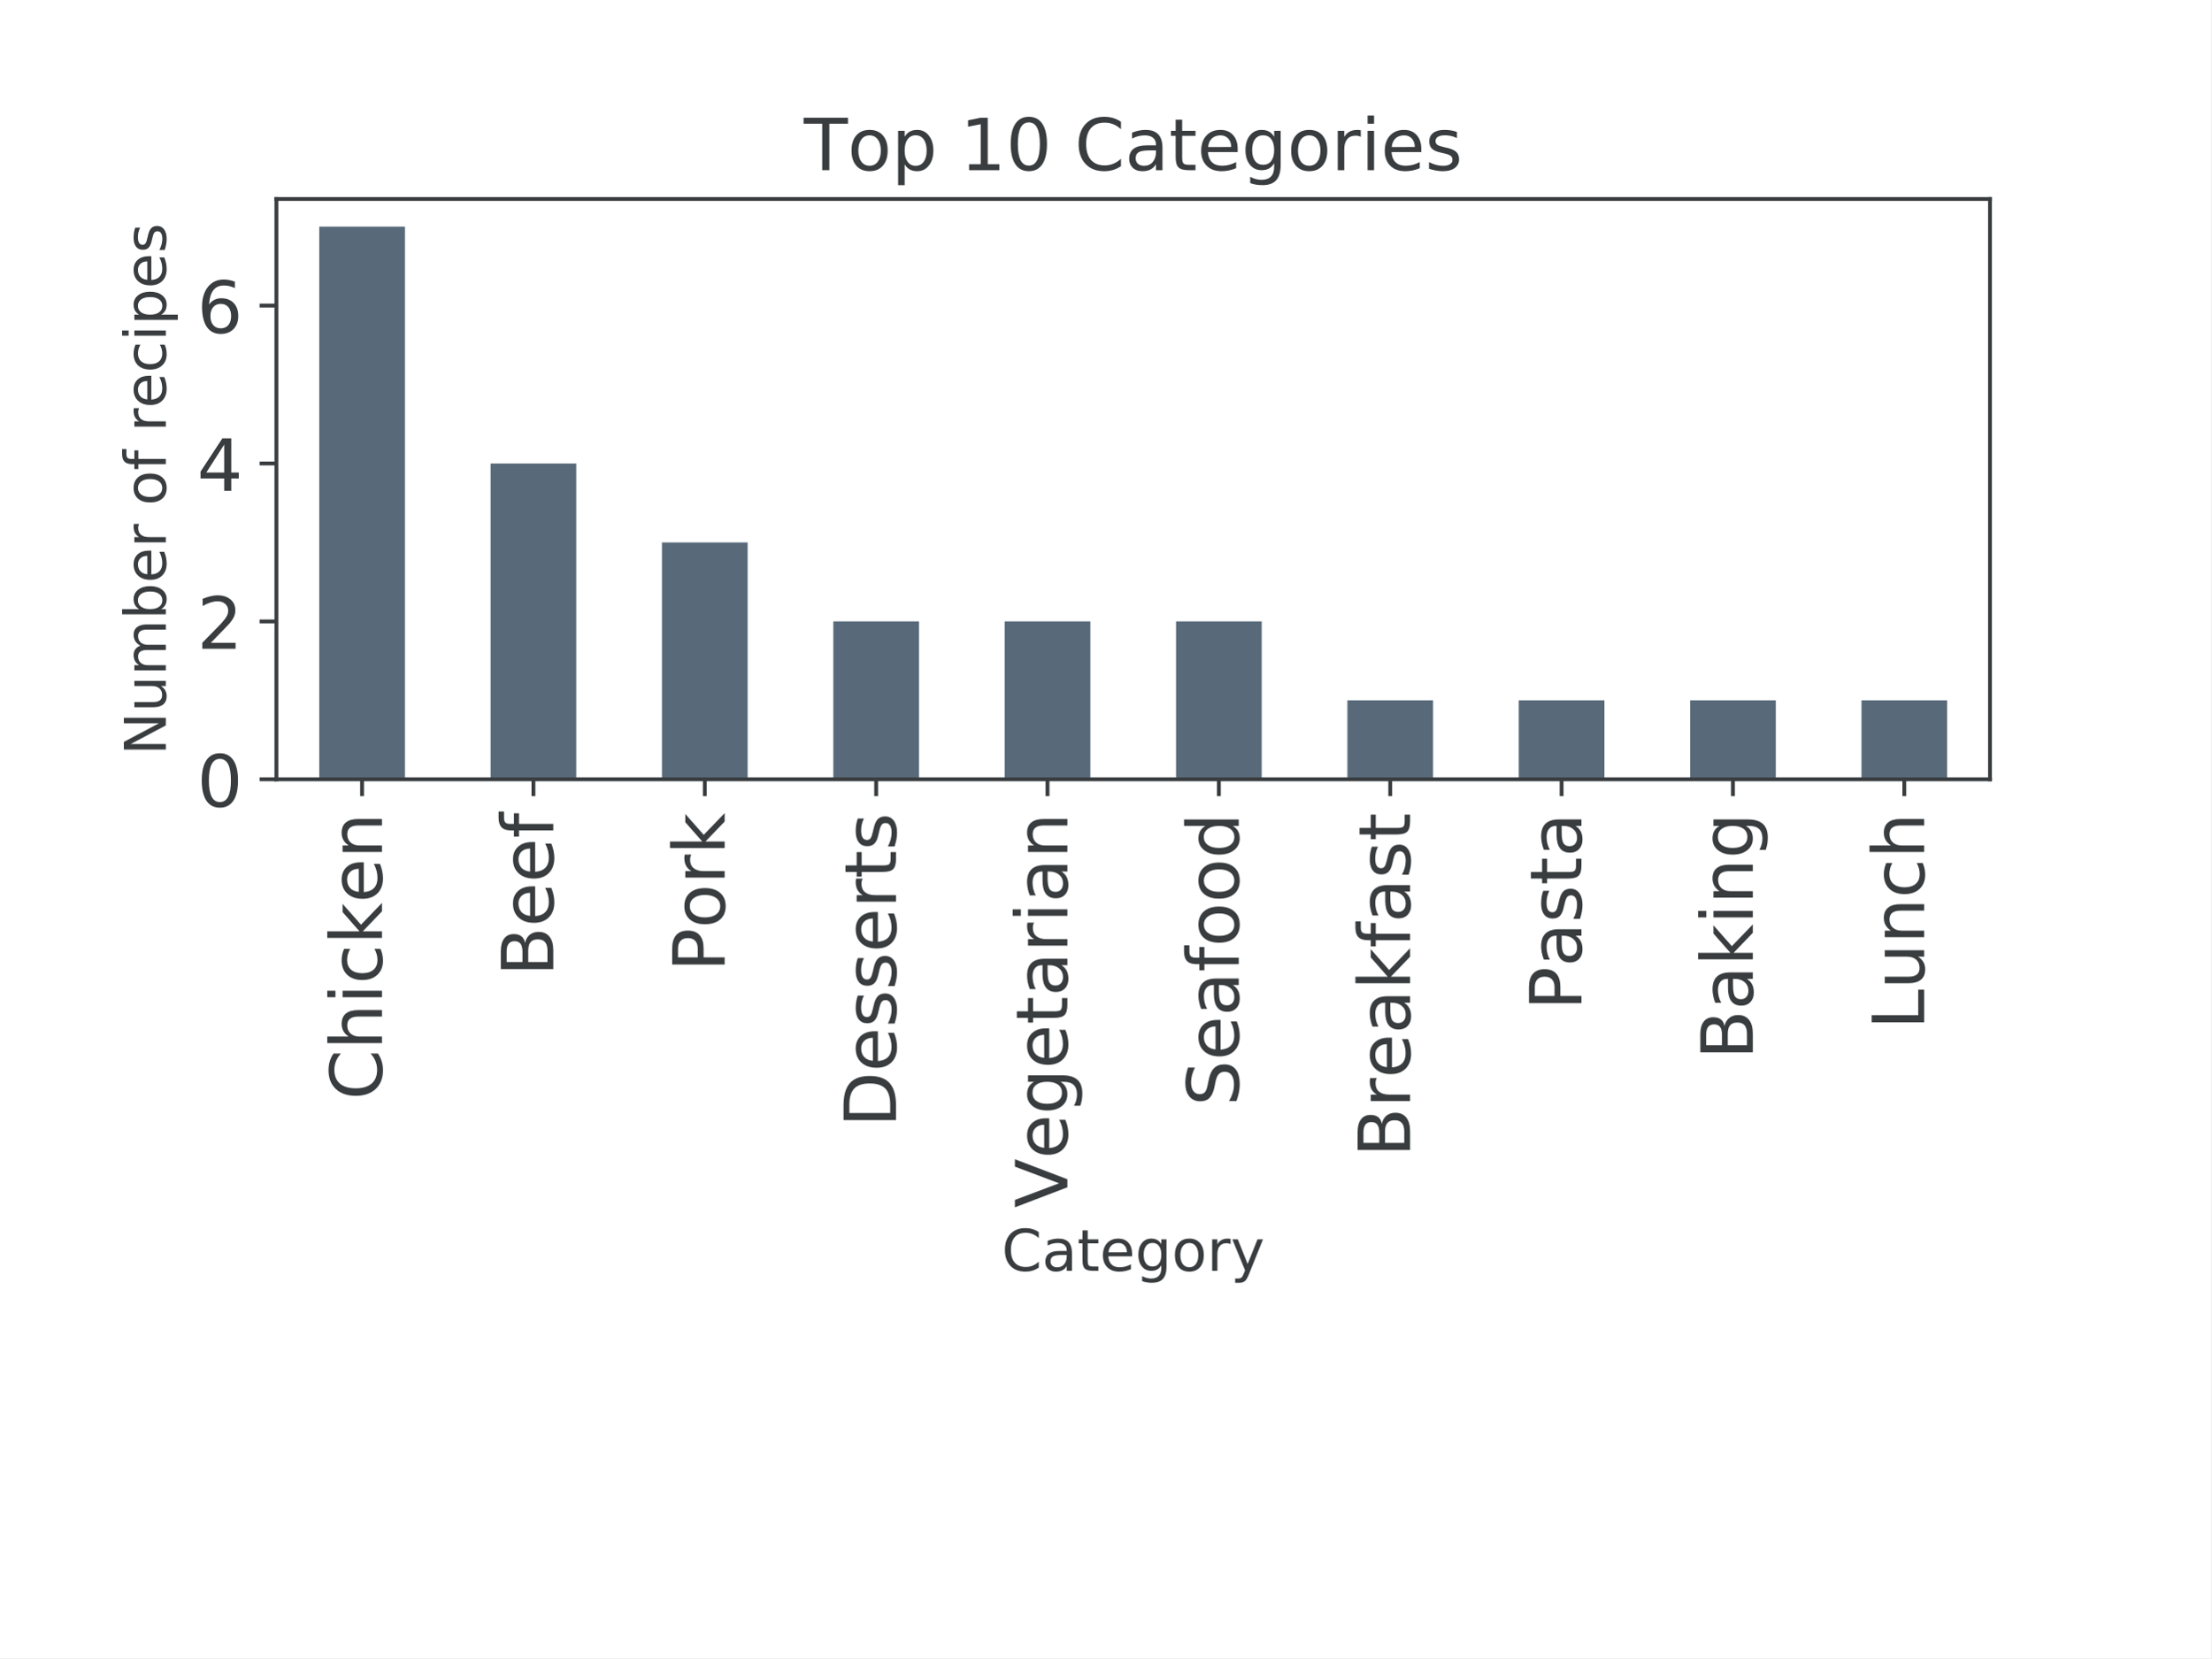
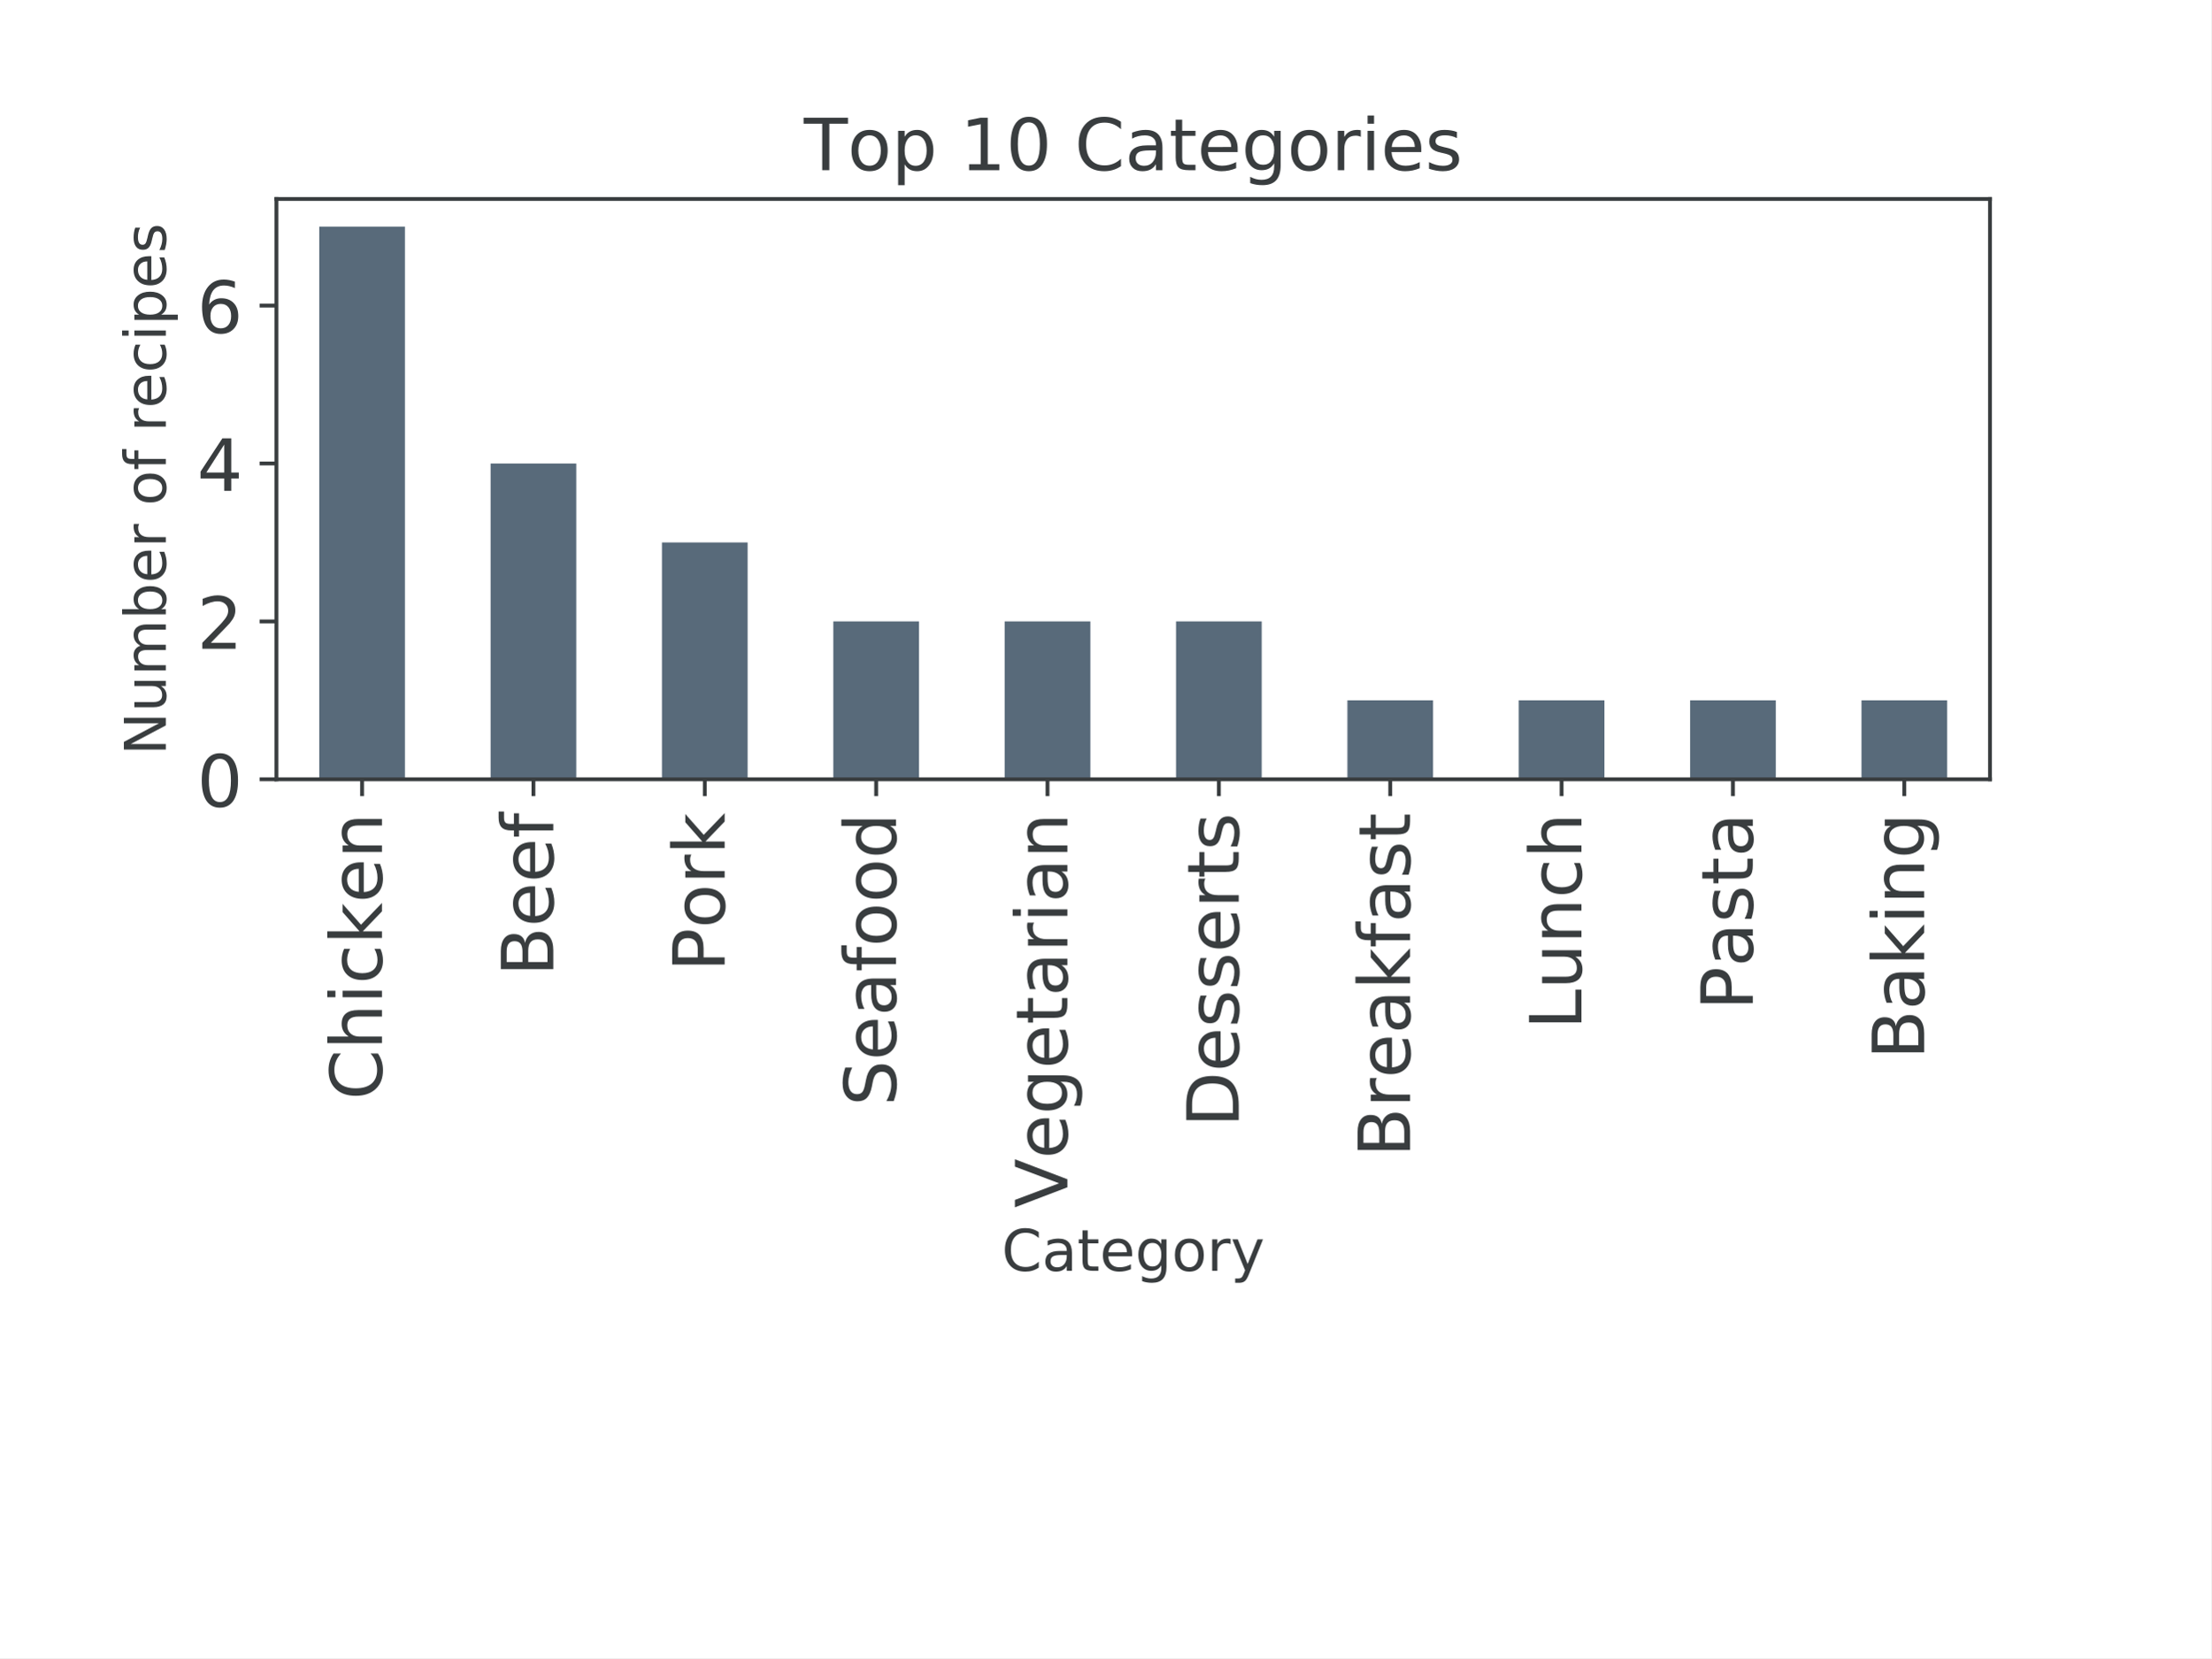
<svg xmlns="http://www.w3.org/2000/svg" xmlns:xlink="http://www.w3.org/1999/xlink" height="345.6pt" version="1.1" viewBox="0 0 460.8 345.6" width="460.8pt">
  <defs>
    <style type="text/css">
*{stroke-linecap:butt;stroke-linejoin:round;}
  </style>
  </defs>
  <g id="figure_1">
    <g id="patch_1">
      <path d="M 0 345.6  L 460.8 345.6  L 460.8 0  L 0 0  z " style="fill:#ffffff;" />
    </g>
    <g id="axes_1">
      <g id="patch_2">
        <path d="M 57.6 162.432  L 414.72 162.432  L 414.72 41.472  L 57.6 41.472  z " style="fill:#ffffff;" />
      </g>
      <g id="patch_3">
-         <path clip-path="url(#pda0d3f5cd7)" d="M 66.528 162.432  L 84.384 162.432  L 84.384 47.232  L 66.528 47.232  z " style="fill:#586a7a;" />
+         <path clip-path="url(#pf889349ba3)" d="M 66.528 162.432  L 84.384 162.432  L 84.384 47.232  L 66.528 47.232  z " style="fill:#586a7a;" />
      </g>
      <g id="patch_4">
-         <path clip-path="url(#pda0d3f5cd7)" d="M 102.24 162.432  L 120.096 162.432  L 120.096 96.603  L 102.24 96.603  z " style="fill:#586a7a;" />
+         <path clip-path="url(#pf889349ba3)" d="M 102.24 162.432  L 120.096 162.432  L 120.096 96.603  L 102.24 96.603  z " style="fill:#586a7a;" />
      </g>
      <g id="patch_5">
-         <path clip-path="url(#pda0d3f5cd7)" d="M 137.952 162.432  L 155.808 162.432  L 155.808 113.061  L 137.952 113.061  z " style="fill:#586a7a;" />
+         <path clip-path="url(#pf889349ba3)" d="M 137.952 162.432  L 155.808 162.432  L 155.808 113.061  L 137.952 113.061  z " style="fill:#586a7a;" />
      </g>
      <g id="patch_6">
-         <path clip-path="url(#pda0d3f5cd7)" d="M 173.664 162.432  L 191.52 162.432  L 191.52 129.518  L 173.664 129.518  z " style="fill:#586a7a;" />
+         <path clip-path="url(#pf889349ba3)" d="M 173.664 162.432  L 191.52 162.432  L 191.52 129.518  L 173.664 129.518  z " style="fill:#586a7a;" />
      </g>
      <g id="patch_7">
-         <path clip-path="url(#pda0d3f5cd7)" d="M 209.376 162.432  L 227.232 162.432  L 227.232 129.518  L 209.376 129.518  z " style="fill:#586a7a;" />
+         <path clip-path="url(#pf889349ba3)" d="M 209.376 162.432  L 227.232 162.432  L 227.232 129.518  L 209.376 129.518  z " style="fill:#586a7a;" />
      </g>
      <g id="patch_8">
-         <path clip-path="url(#pda0d3f5cd7)" d="M 245.088 162.432  L 262.944 162.432  L 262.944 129.518  L 245.088 129.518  z " style="fill:#586a7a;" />
+         <path clip-path="url(#pf889349ba3)" d="M 245.088 162.432  L 262.944 162.432  L 262.944 129.518  L 245.088 129.518  z " style="fill:#586a7a;" />
      </g>
      <g id="patch_9">
-         <path clip-path="url(#pda0d3f5cd7)" d="M 280.8 162.432  L 298.656 162.432  L 298.656 145.975  L 280.8 145.975  z " style="fill:#586a7a;" />
+         <path clip-path="url(#pf889349ba3)" d="M 280.8 162.432  L 298.656 162.432  L 298.656 145.975  L 280.8 145.975  z " style="fill:#586a7a;" />
      </g>
      <g id="patch_10">
-         <path clip-path="url(#pda0d3f5cd7)" d="M 316.512 162.432  L 334.368 162.432  L 334.368 145.975  L 316.512 145.975  z " style="fill:#586a7a;" />
+         <path clip-path="url(#pf889349ba3)" d="M 316.512 162.432  L 334.368 162.432  L 334.368 145.975  L 316.512 145.975  z " style="fill:#586a7a;" />
      </g>
      <g id="patch_11">
-         <path clip-path="url(#pda0d3f5cd7)" d="M 352.224 162.432  L 370.08 162.432  L 370.08 145.975  L 352.224 145.975  z " style="fill:#586a7a;" />
+         <path clip-path="url(#pf889349ba3)" d="M 352.224 162.432  L 370.08 162.432  L 370.08 145.975  L 352.224 145.975  z " style="fill:#586a7a;" />
      </g>
      <g id="patch_12">
-         <path clip-path="url(#pda0d3f5cd7)" d="M 387.936 162.432  L 405.792 162.432  L 405.792 145.975  L 387.936 145.975  z " style="fill:#586a7a;" />
+         <path clip-path="url(#pf889349ba3)" d="M 387.936 162.432  L 405.792 162.432  L 405.792 145.975  L 387.936 145.975  z " style="fill:#586a7a;" />
      </g>
      <g id="matplotlib.axis_1">
        <g id="xtick_1">
          <g id="line2d_1">
            <defs>
-               <path d="M 0 0  L 0 3.5  " id="ma03bf93882" style="stroke:#393d3f;stroke-width:0.8;" />
-             </defs>
-             <g>
-               <use style="fill:#393d3f;stroke:#393d3f;stroke-width:0.8;" x="75.456" xlink:href="#ma03bf93882" y="162.432" />
+               <path d="M 0 0  L 0 3.5  " id="mfc40af5a7d" style="stroke:#393d3f;stroke-width:0.8;" />
+             </defs>
+             <g>
+               <use style="fill:#393d3f;stroke:#393d3f;stroke-width:0.8;" x="75.456" xlink:href="#mfc40af5a7d" y="162.432" />
            </g>
          </g>
          <g id="text_1">
            <defs>
              <path d="M 64.406 67.281  L 64.406 56.891  Q 59.422 61.531 53.781 63.812  Q 48.141 66.109 41.797 66.109  Q 29.297 66.109 22.656 58.469  Q 16.016 50.828 16.016 36.375  Q 16.016 21.969 22.656 14.328  Q 29.297 6.688 41.797 6.688  Q 48.141 6.688 53.781 8.984  Q 59.422 11.281 64.406 15.922  L 64.406 5.609  Q 59.234 2.094 53.438 0.328  Q 47.656 -1.422 41.219 -1.422  Q 24.656 -1.422 15.125 8.703  Q 5.609 18.844 5.609 36.375  Q 5.609 53.953 15.125 64.078  Q 24.656 74.219 41.219 74.219  Q 47.75 74.219 53.531 72.484  Q 59.328 70.75 64.406 67.281  z " id="DejaVuSans-67" />
              <path d="M 54.891 33.016  L 54.891 0  L 45.906 0  L 45.906 32.719  Q 45.906 40.484 42.875 44.328  Q 39.844 48.188 33.797 48.188  Q 26.516 48.188 22.312 43.547  Q 18.109 38.922 18.109 30.906  L 18.109 0  L 9.078 0  L 9.078 75.984  L 18.109 75.984  L 18.109 46.188  Q 21.344 51.125 25.703 53.562  Q 30.078 56 35.797 56  Q 45.219 56 50.047 50.172  Q 54.891 44.344 54.891 33.016  z " id="DejaVuSans-104" />
              <path d="M 9.422 54.688  L 18.406 54.688  L 18.406 0  L 9.422 0  z M 9.422 75.984  L 18.406 75.984  L 18.406 64.594  L 9.422 64.594  z " id="DejaVuSans-105" />
              <path d="M 48.781 52.594  L 48.781 44.188  Q 44.969 46.297 41.141 47.344  Q 37.312 48.391 33.406 48.391  Q 24.656 48.391 19.812 42.844  Q 14.984 37.312 14.984 27.297  Q 14.984 17.281 19.812 11.734  Q 24.656 6.203 33.406 6.203  Q 37.312 6.203 41.141 7.25  Q 44.969 8.297 48.781 10.406  L 48.781 2.094  Q 45.016 0.344 40.984 -0.531  Q 36.969 -1.422 32.422 -1.422  Q 20.062 -1.422 12.781 6.344  Q 5.516 14.109 5.516 27.297  Q 5.516 40.672 12.859 48.328  Q 20.219 56 33.016 56  Q 37.156 56 41.109 55.141  Q 45.062 54.297 48.781 52.594  z " id="DejaVuSans-99" />
              <path d="M 9.078 75.984  L 18.109 75.984  L 18.109 31.109  L 44.922 54.688  L 56.391 54.688  L 27.391 29.109  L 57.625 0  L 45.906 0  L 18.109 26.703  L 18.109 0  L 9.078 0  z " id="DejaVuSans-107" />
              <path d="M 56.203 29.594  L 56.203 25.203  L 14.891 25.203  Q 15.484 15.922 20.484 11.062  Q 25.484 6.203 34.422 6.203  Q 39.594 6.203 44.453 7.469  Q 49.312 8.734 54.109 11.281  L 54.109 2.781  Q 49.266 0.734 44.188 -0.344  Q 39.109 -1.422 33.891 -1.422  Q 20.797 -1.422 13.156 6.188  Q 5.516 13.812 5.516 26.812  Q 5.516 40.234 12.766 48.109  Q 20.016 56 32.328 56  Q 43.359 56 49.781 48.891  Q 56.203 41.797 56.203 29.594  z M 47.219 32.234  Q 47.125 39.594 43.094 43.984  Q 39.062 48.391 32.422 48.391  Q 24.906 48.391 20.391 44.141  Q 15.875 39.891 15.188 32.172  z " id="DejaVuSans-101" />
              <path d="M 54.891 33.016  L 54.891 0  L 45.906 0  L 45.906 32.719  Q 45.906 40.484 42.875 44.328  Q 39.844 48.188 33.797 48.188  Q 26.516 48.188 22.312 43.547  Q 18.109 38.922 18.109 30.906  L 18.109 0  L 9.078 0  L 9.078 54.688  L 18.109 54.688  L 18.109 46.188  Q 21.344 51.125 25.703 53.562  Q 30.078 56 35.797 56  Q 45.219 56 50.047 50.172  Q 54.891 44.344 54.891 33.016  z " id="DejaVuSans-110" />
            </defs>
            <g style="fill:#393d3f;" transform="translate(79.59506 229.2422)rotate(-90)scale(0.15 -0.15)">
              <use xlink:href="#DejaVuSans-67" />
              <use x="69.824" xlink:href="#DejaVuSans-104" />
              <use x="133.203" xlink:href="#DejaVuSans-105" />
              <use x="160.986" xlink:href="#DejaVuSans-99" />
              <use x="215.967" xlink:href="#DejaVuSans-107" />
              <use x="273.83" xlink:href="#DejaVuSans-101" />
              <use x="335.354" xlink:href="#DejaVuSans-110" />
            </g>
          </g>
        </g>
        <g id="xtick_2">
          <g id="line2d_2">
            <g>
-               <use style="fill:#393d3f;stroke:#393d3f;stroke-width:0.8;" x="111.168" xlink:href="#ma03bf93882" y="162.432" />
+               <use style="fill:#393d3f;stroke:#393d3f;stroke-width:0.8;" x="111.168" xlink:href="#mfc40af5a7d" y="162.432" />
            </g>
          </g>
          <g id="text_2">
            <defs>
              <path d="M 19.672 34.812  L 19.672 8.109  L 35.5 8.109  Q 43.453 8.109 47.281 11.406  Q 51.125 14.703 51.125 21.484  Q 51.125 28.328 47.281 31.562  Q 43.453 34.812 35.5 34.812  z M 19.672 64.797  L 19.672 42.828  L 34.281 42.828  Q 41.5 42.828 45.031 45.531  Q 48.578 48.25 48.578 53.812  Q 48.578 59.328 45.031 62.062  Q 41.5 64.797 34.281 64.797  z M 9.812 72.906  L 35.016 72.906  Q 46.297 72.906 52.391 68.219  Q 58.5 63.531 58.5 54.891  Q 58.5 48.188 55.375 44.234  Q 52.25 40.281 46.188 39.312  Q 53.469 37.75 57.5 32.781  Q 61.531 27.828 61.531 20.406  Q 61.531 10.641 54.891 5.312  Q 48.25 0 35.984 0  L 9.812 0  z " id="DejaVuSans-66" />
              <path d="M 37.109 75.984  L 37.109 68.5  L 28.516 68.5  Q 23.688 68.5 21.797 66.547  Q 19.922 64.594 19.922 59.516  L 19.922 54.688  L 34.719 54.688  L 34.719 47.703  L 19.922 47.703  L 19.922 0  L 10.891 0  L 10.891 47.703  L 2.297 47.703  L 2.297 54.688  L 10.891 54.688  L 10.891 58.5  Q 10.891 67.625 15.141 71.797  Q 19.391 75.984 28.609 75.984  z " id="DejaVuSans-102" />
            </defs>
            <g style="fill:#393d3f;" transform="translate(115.3071 203.4632)rotate(-90)scale(0.15 -0.15)">
              <use xlink:href="#DejaVuSans-66" />
              <use x="68.604" xlink:href="#DejaVuSans-101" />
              <use x="130.127" xlink:href="#DejaVuSans-101" />
              <use x="191.65" xlink:href="#DejaVuSans-102" />
            </g>
          </g>
        </g>
        <g id="xtick_3">
          <g id="line2d_3">
            <g>
-               <use style="fill:#393d3f;stroke:#393d3f;stroke-width:0.8;" x="146.88" xlink:href="#ma03bf93882" y="162.432" />
+               <use style="fill:#393d3f;stroke:#393d3f;stroke-width:0.8;" x="146.88" xlink:href="#mfc40af5a7d" y="162.432" />
            </g>
          </g>
          <g id="text_3">
            <defs>
              <path d="M 19.672 64.797  L 19.672 37.406  L 32.078 37.406  Q 38.969 37.406 42.719 40.969  Q 46.484 44.531 46.484 51.125  Q 46.484 57.672 42.719 61.234  Q 38.969 64.797 32.078 64.797  z M 9.812 72.906  L 32.078 72.906  Q 44.344 72.906 50.609 67.359  Q 56.891 61.812 56.891 51.125  Q 56.891 40.328 50.609 34.812  Q 44.344 29.297 32.078 29.297  L 19.672 29.297  L 19.672 0  L 9.812 0  z " id="DejaVuSans-80" />
              <path d="M 30.609 48.391  Q 23.391 48.391 19.188 42.75  Q 14.984 37.109 14.984 27.297  Q 14.984 17.484 19.156 11.844  Q 23.344 6.203 30.609 6.203  Q 37.797 6.203 41.984 11.859  Q 46.188 17.531 46.188 27.297  Q 46.188 37.016 41.984 42.703  Q 37.797 48.391 30.609 48.391  z M 30.609 56  Q 42.328 56 49.016 48.375  Q 55.719 40.766 55.719 27.297  Q 55.719 13.875 49.016 6.219  Q 42.328 -1.422 30.609 -1.422  Q 18.844 -1.422 12.172 6.219  Q 5.516 13.875 5.516 27.297  Q 5.516 40.766 12.172 48.375  Q 18.844 56 30.609 56  z " id="DejaVuSans-111" />
              <path d="M 41.109 46.297  Q 39.594 47.172 37.812 47.578  Q 36.031 48 33.891 48  Q 26.266 48 22.188 43.047  Q 18.109 38.094 18.109 28.812  L 18.109 0  L 9.078 0  L 9.078 54.688  L 18.109 54.688  L 18.109 46.188  Q 20.953 51.172 25.484 53.578  Q 30.031 56 36.531 56  Q 37.453 56 38.578 55.875  Q 39.703 55.766 41.062 55.516  z " id="DejaVuSans-114" />
            </defs>
            <g style="fill:#393d3f;" transform="translate(151.0191 202.5)rotate(-90)scale(0.15 -0.15)">
              <use xlink:href="#DejaVuSans-80" />
              <use x="60.256" xlink:href="#DejaVuSans-111" />
              <use x="121.438" xlink:href="#DejaVuSans-114" />
              <use x="162.551" xlink:href="#DejaVuSans-107" />
            </g>
          </g>
        </g>
        <g id="xtick_4">
          <g id="line2d_4">
            <g>
-               <use style="fill:#393d3f;stroke:#393d3f;stroke-width:0.8;" x="182.592" xlink:href="#ma03bf93882" y="162.432" />
+               <use style="fill:#393d3f;stroke:#393d3f;stroke-width:0.8;" x="182.592" xlink:href="#mfc40af5a7d" y="162.432" />
            </g>
          </g>
          <g id="text_4">
            <defs>
-               <path d="M 19.672 64.797  L 19.672 8.109  L 31.594 8.109  Q 46.688 8.109 53.688 14.938  Q 60.688 21.781 60.688 36.531  Q 60.688 51.172 53.688 57.984  Q 46.688 64.797 31.594 64.797  z M 9.812 72.906  L 30.078 72.906  Q 51.266 72.906 61.172 64.094  Q 71.094 55.281 71.094 36.531  Q 71.094 17.672 61.125 8.828  Q 51.172 0 30.078 0  L 9.812 0  z " id="DejaVuSans-68" />
-               <path d="M 44.281 53.078  L 44.281 44.578  Q 40.484 46.531 36.375 47.5  Q 32.281 48.484 27.875 48.484  Q 21.188 48.484 17.844 46.438  Q 14.5 44.391 14.5 40.281  Q 14.5 37.156 16.891 35.375  Q 19.281 33.594 26.516 31.984  L 29.594 31.297  Q 39.156 29.25 43.188 25.516  Q 47.219 21.781 47.219 15.094  Q 47.219 7.469 41.188 3.016  Q 35.156 -1.422 24.609 -1.422  Q 20.219 -1.422 15.453 -0.562  Q 10.688 0.297 5.422 2  L 5.422 11.281  Q 10.406 8.688 15.234 7.391  Q 20.062 6.109 24.812 6.109  Q 31.156 6.109 34.562 8.281  Q 37.984 10.453 37.984 14.406  Q 37.984 18.062 35.516 20.016  Q 33.062 21.969 24.703 23.781  L 21.578 24.516  Q 13.234 26.266 9.516 29.906  Q 5.812 33.547 5.812 39.891  Q 5.812 47.609 11.281 51.797  Q 16.75 56 26.812 56  Q 31.781 56 36.172 55.266  Q 40.578 54.547 44.281 53.078  z " id="DejaVuSans-115" />
-               <path d="M 18.312 70.219  L 18.312 54.688  L 36.812 54.688  L 36.812 47.703  L 18.312 47.703  L 18.312 18.016  Q 18.312 11.328 20.141 9.422  Q 21.969 7.516 27.594 7.516  L 36.812 7.516  L 36.812 0  L 27.594 0  Q 17.188 0 13.234 3.875  Q 9.281 7.766 9.281 18.016  L 9.281 47.703  L 2.688 47.703  L 2.688 54.688  L 9.281 54.688  L 9.281 70.219  z " id="DejaVuSans-116" />
-             </defs>
-             <g style="fill:#393d3f;" transform="translate(186.7311 234.9304)rotate(-90)scale(0.15 -0.15)">
-               <use xlink:href="#DejaVuSans-68" />
-               <use x="77.002" xlink:href="#DejaVuSans-101" />
-               <use x="138.525" xlink:href="#DejaVuSans-115" />
-               <use x="190.625" xlink:href="#DejaVuSans-115" />
-               <use x="242.725" xlink:href="#DejaVuSans-101" />
-               <use x="304.248" xlink:href="#DejaVuSans-114" />
-               <use x="345.361" xlink:href="#DejaVuSans-116" />
-               <use x="384.57" xlink:href="#DejaVuSans-115" />
+               <path d="M 53.516 70.516  L 53.516 60.891  Q 47.906 63.578 42.922 64.891  Q 37.938 66.219 33.297 66.219  Q 25.25 66.219 20.875 63.094  Q 16.5 59.969 16.5 54.203  Q 16.5 49.359 19.406 46.891  Q 22.312 44.438 30.422 42.922  L 36.375 41.703  Q 47.406 39.594 52.656 34.297  Q 57.906 29 57.906 20.125  Q 57.906 9.516 50.797 4.047  Q 43.703 -1.422 29.984 -1.422  Q 24.812 -1.422 18.969 -0.25  Q 13.141 0.922 6.891 3.219  L 6.891 13.375  Q 12.891 10.016 18.656 8.297  Q 24.422 6.594 29.984 6.594  Q 38.422 6.594 43.016 9.906  Q 47.609 13.234 47.609 19.391  Q 47.609 24.75 44.312 27.781  Q 41.016 30.812 33.5 32.328  L 27.484 33.5  Q 16.453 35.688 11.516 40.375  Q 6.594 45.062 6.594 53.422  Q 6.594 63.094 13.406 68.656  Q 20.219 74.219 32.172 74.219  Q 37.312 74.219 42.625 73.281  Q 47.953 72.359 53.516 70.516  z " id="DejaVuSans-83" />
+               <path d="M 34.281 27.484  Q 23.391 27.484 19.188 25  Q 14.984 22.516 14.984 16.5  Q 14.984 11.719 18.141 8.906  Q 21.297 6.109 26.703 6.109  Q 34.188 6.109 38.703 11.406  Q 43.219 16.703 43.219 25.484  L 43.219 27.484  z M 52.203 31.203  L 52.203 0  L 43.219 0  L 43.219 8.297  Q 40.141 3.328 35.547 0.953  Q 30.953 -1.422 24.312 -1.422  Q 15.922 -1.422 10.953 3.297  Q 6 8.016 6 15.922  Q 6 25.141 12.172 29.828  Q 18.359 34.516 30.609 34.516  L 43.219 34.516  L 43.219 35.406  Q 43.219 41.609 39.141 45  Q 35.062 48.391 27.688 48.391  Q 23 48.391 18.547 47.266  Q 14.109 46.141 10.016 43.891  L 10.016 52.203  Q 14.938 54.109 19.578 55.047  Q 24.219 56 28.609 56  Q 40.484 56 46.344 49.844  Q 52.203 43.703 52.203 31.203  z " id="DejaVuSans-97" />
+               <path d="M 45.406 46.391  L 45.406 75.984  L 54.391 75.984  L 54.391 0  L 45.406 0  L 45.406 8.203  Q 42.578 3.328 38.25 0.953  Q 33.938 -1.422 27.875 -1.422  Q 17.969 -1.422 11.734 6.484  Q 5.516 14.406 5.516 27.297  Q 5.516 40.188 11.734 48.094  Q 17.969 56 27.875 56  Q 33.938 56 38.25 53.625  Q 42.578 51.266 45.406 46.391  z M 14.797 27.297  Q 14.797 17.391 18.875 11.75  Q 22.953 6.109 30.078 6.109  Q 37.203 6.109 41.297 11.75  Q 45.406 17.391 45.406 27.297  Q 45.406 37.203 41.297 42.844  Q 37.203 48.484 30.078 48.484  Q 22.953 48.484 18.875 42.844  Q 14.797 37.203 14.797 27.297  z " id="DejaVuSans-100" />
+             </defs>
+             <g style="fill:#393d3f;" transform="translate(186.7311 230.5359)rotate(-90)scale(0.15 -0.15)">
+               <use xlink:href="#DejaVuSans-83" />
+               <use x="63.477" xlink:href="#DejaVuSans-101" />
+               <use x="125" xlink:href="#DejaVuSans-97" />
+               <use x="186.279" xlink:href="#DejaVuSans-102" />
+               <use x="221.484" xlink:href="#DejaVuSans-111" />
+               <use x="282.666" xlink:href="#DejaVuSans-111" />
+               <use x="343.848" xlink:href="#DejaVuSans-100" />
            </g>
          </g>
        </g>
        <g id="xtick_5">
          <g id="line2d_5">
            <g>
-               <use style="fill:#393d3f;stroke:#393d3f;stroke-width:0.8;" x="218.304" xlink:href="#ma03bf93882" y="162.432" />
+               <use style="fill:#393d3f;stroke:#393d3f;stroke-width:0.8;" x="218.304" xlink:href="#mfc40af5a7d" y="162.432" />
            </g>
          </g>
          <g id="text_5">
            <defs>
              <path d="M 28.609 0  L 0.781 72.906  L 11.078 72.906  L 34.188 11.531  L 57.328 72.906  L 67.578 72.906  L 39.797 0  z " id="DejaVuSans-86" />
              <path d="M 45.406 27.984  Q 45.406 37.75 41.375 43.109  Q 37.359 48.484 30.078 48.484  Q 22.859 48.484 18.828 43.109  Q 14.797 37.75 14.797 27.984  Q 14.797 18.266 18.828 12.891  Q 22.859 7.516 30.078 7.516  Q 37.359 7.516 41.375 12.891  Q 45.406 18.266 45.406 27.984  z M 54.391 6.781  Q 54.391 -7.172 48.188 -13.984  Q 42 -20.797 29.203 -20.797  Q 24.469 -20.797 20.266 -20.094  Q 16.062 -19.391 12.109 -17.922  L 12.109 -9.188  Q 16.062 -11.328 19.922 -12.344  Q 23.781 -13.375 27.781 -13.375  Q 36.625 -13.375 41.016 -8.766  Q 45.406 -4.156 45.406 5.172  L 45.406 9.625  Q 42.625 4.781 38.281 2.391  Q 33.938 0 27.875 0  Q 17.828 0 11.672 7.656  Q 5.516 15.328 5.516 27.984  Q 5.516 40.672 11.672 48.328  Q 17.828 56 27.875 56  Q 33.938 56 38.281 53.609  Q 42.625 51.219 45.406 46.391  L 45.406 54.688  L 54.391 54.688  z " id="DejaVuSans-103" />
-               <path d="M 34.281 27.484  Q 23.391 27.484 19.188 25  Q 14.984 22.516 14.984 16.5  Q 14.984 11.719 18.141 8.906  Q 21.297 6.109 26.703 6.109  Q 34.188 6.109 38.703 11.406  Q 43.219 16.703 43.219 25.484  L 43.219 27.484  z M 52.203 31.203  L 52.203 0  L 43.219 0  L 43.219 8.297  Q 40.141 3.328 35.547 0.953  Q 30.953 -1.422 24.312 -1.422  Q 15.922 -1.422 10.953 3.297  Q 6 8.016 6 15.922  Q 6 25.141 12.172 29.828  Q 18.359 34.516 30.609 34.516  L 43.219 34.516  L 43.219 35.406  Q 43.219 41.609 39.141 45  Q 35.062 48.391 27.688 48.391  Q 23 48.391 18.547 47.266  Q 14.109 46.141 10.016 43.891  L 10.016 52.203  Q 14.938 54.109 19.578 55.047  Q 24.219 56 28.609 56  Q 40.484 56 46.344 49.844  Q 52.203 43.703 52.203 31.203  z " id="DejaVuSans-97" />
+               <path d="M 18.312 70.219  L 18.312 54.688  L 36.812 54.688  L 36.812 47.703  L 18.312 47.703  L 18.312 18.016  Q 18.312 11.328 20.141 9.422  Q 21.969 7.516 27.594 7.516  L 36.812 7.516  L 36.812 0  L 27.594 0  Q 17.188 0 13.234 3.875  Q 9.281 7.766 9.281 18.016  L 9.281 47.703  L 2.688 47.703  L 2.688 54.688  L 9.281 54.688  L 9.281 70.219  z " id="DejaVuSans-116" />
            </defs>
            <g style="fill:#393d3f;" transform="translate(222.4431 251.7632)rotate(-90)scale(0.15 -0.15)">
              <use xlink:href="#DejaVuSans-86" />
              <use x="68.299" xlink:href="#DejaVuSans-101" />
              <use x="129.822" xlink:href="#DejaVuSans-103" />
              <use x="193.299" xlink:href="#DejaVuSans-101" />
              <use x="254.822" xlink:href="#DejaVuSans-116" />
              <use x="294.031" xlink:href="#DejaVuSans-97" />
              <use x="355.311" xlink:href="#DejaVuSans-114" />
              <use x="396.424" xlink:href="#DejaVuSans-105" />
              <use x="424.207" xlink:href="#DejaVuSans-97" />
              <use x="485.486" xlink:href="#DejaVuSans-110" />
            </g>
          </g>
        </g>
        <g id="xtick_6">
          <g id="line2d_6">
            <g>
-               <use style="fill:#393d3f;stroke:#393d3f;stroke-width:0.8;" x="254.016" xlink:href="#ma03bf93882" y="162.432" />
+               <use style="fill:#393d3f;stroke:#393d3f;stroke-width:0.8;" x="254.016" xlink:href="#mfc40af5a7d" y="162.432" />
            </g>
          </g>
          <g id="text_6">
            <defs>
-               <path d="M 53.516 70.516  L 53.516 60.891  Q 47.906 63.578 42.922 64.891  Q 37.938 66.219 33.297 66.219  Q 25.25 66.219 20.875 63.094  Q 16.5 59.969 16.5 54.203  Q 16.5 49.359 19.406 46.891  Q 22.312 44.438 30.422 42.922  L 36.375 41.703  Q 47.406 39.594 52.656 34.297  Q 57.906 29 57.906 20.125  Q 57.906 9.516 50.797 4.047  Q 43.703 -1.422 29.984 -1.422  Q 24.812 -1.422 18.969 -0.25  Q 13.141 0.922 6.891 3.219  L 6.891 13.375  Q 12.891 10.016 18.656 8.297  Q 24.422 6.594 29.984 6.594  Q 38.422 6.594 43.016 9.906  Q 47.609 13.234 47.609 19.391  Q 47.609 24.75 44.312 27.781  Q 41.016 30.812 33.5 32.328  L 27.484 33.5  Q 16.453 35.688 11.516 40.375  Q 6.594 45.062 6.594 53.422  Q 6.594 63.094 13.406 68.656  Q 20.219 74.219 32.172 74.219  Q 37.312 74.219 42.625 73.281  Q 47.953 72.359 53.516 70.516  z " id="DejaVuSans-83" />
-               <path d="M 45.406 46.391  L 45.406 75.984  L 54.391 75.984  L 54.391 0  L 45.406 0  L 45.406 8.203  Q 42.578 3.328 38.25 0.953  Q 33.938 -1.422 27.875 -1.422  Q 17.969 -1.422 11.734 6.484  Q 5.516 14.406 5.516 27.297  Q 5.516 40.188 11.734 48.094  Q 17.969 56 27.875 56  Q 33.938 56 38.25 53.625  Q 42.578 51.266 45.406 46.391  z M 14.797 27.297  Q 14.797 17.391 18.875 11.75  Q 22.953 6.109 30.078 6.109  Q 37.203 6.109 41.297 11.75  Q 45.406 17.391 45.406 27.297  Q 45.406 37.203 41.297 42.844  Q 37.203 48.484 30.078 48.484  Q 22.953 48.484 18.875 42.844  Q 14.797 37.203 14.797 27.297  z " id="DejaVuSans-100" />
-             </defs>
-             <g style="fill:#393d3f;" transform="translate(258.1551 230.5359)rotate(-90)scale(0.15 -0.15)">
-               <use xlink:href="#DejaVuSans-83" />
-               <use x="63.477" xlink:href="#DejaVuSans-101" />
-               <use x="125" xlink:href="#DejaVuSans-97" />
-               <use x="186.279" xlink:href="#DejaVuSans-102" />
-               <use x="221.484" xlink:href="#DejaVuSans-111" />
-               <use x="282.666" xlink:href="#DejaVuSans-111" />
-               <use x="343.848" xlink:href="#DejaVuSans-100" />
+               <path d="M 19.672 64.797  L 19.672 8.109  L 31.594 8.109  Q 46.688 8.109 53.688 14.938  Q 60.688 21.781 60.688 36.531  Q 60.688 51.172 53.688 57.984  Q 46.688 64.797 31.594 64.797  z M 9.812 72.906  L 30.078 72.906  Q 51.266 72.906 61.172 64.094  Q 71.094 55.281 71.094 36.531  Q 71.094 17.672 61.125 8.828  Q 51.172 0 30.078 0  L 9.812 0  z " id="DejaVuSans-68" />
+               <path d="M 44.281 53.078  L 44.281 44.578  Q 40.484 46.531 36.375 47.5  Q 32.281 48.484 27.875 48.484  Q 21.188 48.484 17.844 46.438  Q 14.5 44.391 14.5 40.281  Q 14.5 37.156 16.891 35.375  Q 19.281 33.594 26.516 31.984  L 29.594 31.297  Q 39.156 29.25 43.188 25.516  Q 47.219 21.781 47.219 15.094  Q 47.219 7.469 41.188 3.016  Q 35.156 -1.422 24.609 -1.422  Q 20.219 -1.422 15.453 -0.562  Q 10.688 0.297 5.422 2  L 5.422 11.281  Q 10.406 8.688 15.234 7.391  Q 20.062 6.109 24.812 6.109  Q 31.156 6.109 34.562 8.281  Q 37.984 10.453 37.984 14.406  Q 37.984 18.062 35.516 20.016  Q 33.062 21.969 24.703 23.781  L 21.578 24.516  Q 13.234 26.266 9.516 29.906  Q 5.812 33.547 5.812 39.891  Q 5.812 47.609 11.281 51.797  Q 16.75 56 26.812 56  Q 31.781 56 36.172 55.266  Q 40.578 54.547 44.281 53.078  z " id="DejaVuSans-115" />
+             </defs>
+             <g style="fill:#393d3f;" transform="translate(258.1551 234.9304)rotate(-90)scale(0.15 -0.15)">
+               <use xlink:href="#DejaVuSans-68" />
+               <use x="77.002" xlink:href="#DejaVuSans-101" />
+               <use x="138.525" xlink:href="#DejaVuSans-115" />
+               <use x="190.625" xlink:href="#DejaVuSans-115" />
+               <use x="242.725" xlink:href="#DejaVuSans-101" />
+               <use x="304.248" xlink:href="#DejaVuSans-114" />
+               <use x="345.361" xlink:href="#DejaVuSans-116" />
+               <use x="384.57" xlink:href="#DejaVuSans-115" />
            </g>
          </g>
        </g>
        <g id="xtick_7">
          <g id="line2d_7">
            <g>
-               <use style="fill:#393d3f;stroke:#393d3f;stroke-width:0.8;" x="289.728" xlink:href="#ma03bf93882" y="162.432" />
+               <use style="fill:#393d3f;stroke:#393d3f;stroke-width:0.8;" x="289.728" xlink:href="#mfc40af5a7d" y="162.432" />
            </g>
          </g>
          <g id="text_7">
            <g style="fill:#393d3f;" transform="translate(293.8671 241.1601)rotate(-90)scale(0.15 -0.15)">
              <use xlink:href="#DejaVuSans-66" />
              <use x="68.604" xlink:href="#DejaVuSans-114" />
              <use x="109.686" xlink:href="#DejaVuSans-101" />
              <use x="171.209" xlink:href="#DejaVuSans-97" />
              <use x="232.488" xlink:href="#DejaVuSans-107" />
              <use x="290.398" xlink:href="#DejaVuSans-102" />
              <use x="325.604" xlink:href="#DejaVuSans-97" />
              <use x="386.883" xlink:href="#DejaVuSans-115" />
              <use x="438.982" xlink:href="#DejaVuSans-116" />
            </g>
          </g>
        </g>
        <g id="xtick_8">
          <g id="line2d_8">
            <g>
-               <use style="fill:#393d3f;stroke:#393d3f;stroke-width:0.8;" x="325.44" xlink:href="#ma03bf93882" y="162.432" />
+               <use style="fill:#393d3f;stroke:#393d3f;stroke-width:0.8;" x="325.44" xlink:href="#mfc40af5a7d" y="162.432" />
            </g>
          </g>
          <g id="text_8">
-             <g style="fill:#393d3f;" transform="translate(329.5791 210.5461)rotate(-90)scale(0.15 -0.15)">
+             <defs>
+               <path d="M 9.812 72.906  L 19.672 72.906  L 19.672 8.297  L 55.172 8.297  L 55.172 0  L 9.812 0  z " id="DejaVuSans-76" />
+               <path d="M 8.5 21.578  L 8.5 54.688  L 17.484 54.688  L 17.484 21.922  Q 17.484 14.156 20.5 10.266  Q 23.531 6.391 29.594 6.391  Q 36.859 6.391 41.078 11.031  Q 45.312 15.672 45.312 23.688  L 45.312 54.688  L 54.297 54.688  L 54.297 0  L 45.312 0  L 45.312 8.406  Q 42.047 3.422 37.719 1  Q 33.406 -1.422 27.688 -1.422  Q 18.266 -1.422 13.375 4.438  Q 8.5 10.297 8.5 21.578  z M 31.109 56  z " id="DejaVuSans-117" />
+             </defs>
+             <g style="fill:#393d3f;" transform="translate(329.5791 214.5539)rotate(-90)scale(0.15 -0.15)">
+               <use xlink:href="#DejaVuSans-76" />
+               <use x="55.697" xlink:href="#DejaVuSans-117" />
+               <use x="119.076" xlink:href="#DejaVuSans-110" />
+               <use x="182.455" xlink:href="#DejaVuSans-99" />
+               <use x="237.436" xlink:href="#DejaVuSans-104" />
+             </g>
+           </g>
+         </g>
+         <g id="xtick_9">
+           <g id="line2d_9">
+             <g>
+               <use style="fill:#393d3f;stroke:#393d3f;stroke-width:0.8;" x="361.152" xlink:href="#mfc40af5a7d" y="162.432" />
+             </g>
+           </g>
+           <g id="text_9">
+             <g style="fill:#393d3f;" transform="translate(365.2911 210.5461)rotate(-90)scale(0.15 -0.15)">
              <use xlink:href="#DejaVuSans-80" />
              <use x="60.24" xlink:href="#DejaVuSans-97" />
              <use x="121.52" xlink:href="#DejaVuSans-115" />
              <use x="173.619" xlink:href="#DejaVuSans-116" />
              <use x="212.828" xlink:href="#DejaVuSans-97" />
            </g>
          </g>
        </g>
-         <g id="xtick_9">
-           <g id="line2d_9">
-             <g>
-               <use style="fill:#393d3f;stroke:#393d3f;stroke-width:0.8;" x="361.152" xlink:href="#ma03bf93882" y="162.432" />
-             </g>
-           </g>
-           <g id="text_9">
-             <g style="fill:#393d3f;" transform="translate(365.2911 220.7976)rotate(-90)scale(0.15 -0.15)">
+         <g id="xtick_10">
+           <g id="line2d_10">
+             <g>
+               <use style="fill:#393d3f;stroke:#393d3f;stroke-width:0.8;" x="396.864" xlink:href="#mfc40af5a7d" y="162.432" />
+             </g>
+           </g>
+           <g id="text_10">
+             <g style="fill:#393d3f;" transform="translate(401.0031 220.7976)rotate(-90)scale(0.15 -0.15)">
              <use xlink:href="#DejaVuSans-66" />
              <use x="68.604" xlink:href="#DejaVuSans-97" />
              <use x="129.883" xlink:href="#DejaVuSans-107" />
              <use x="187.793" xlink:href="#DejaVuSans-105" />
              <use x="215.576" xlink:href="#DejaVuSans-110" />
              <use x="278.955" xlink:href="#DejaVuSans-103" />
-             </g>
-           </g>
-         </g>
-         <g id="xtick_10">
-           <g id="line2d_10">
-             <g>
-               <use style="fill:#393d3f;stroke:#393d3f;stroke-width:0.8;" x="396.864" xlink:href="#ma03bf93882" y="162.432" />
-             </g>
-           </g>
-           <g id="text_10">
-             <defs>
-               <path d="M 9.812 72.906  L 19.672 72.906  L 19.672 8.297  L 55.172 8.297  L 55.172 0  L 9.812 0  z " id="DejaVuSans-76" />
-               <path d="M 8.5 21.578  L 8.5 54.688  L 17.484 54.688  L 17.484 21.922  Q 17.484 14.156 20.5 10.266  Q 23.531 6.391 29.594 6.391  Q 36.859 6.391 41.078 11.031  Q 45.312 15.672 45.312 23.688  L 45.312 54.688  L 54.297 54.688  L 54.297 0  L 45.312 0  L 45.312 8.406  Q 42.047 3.422 37.719 1  Q 33.406 -1.422 27.688 -1.422  Q 18.266 -1.422 13.375 4.438  Q 8.5 10.297 8.5 21.578  z M 31.109 56  z " id="DejaVuSans-117" />
-             </defs>
-             <g style="fill:#393d3f;" transform="translate(401.0031 214.5539)rotate(-90)scale(0.15 -0.15)">
-               <use xlink:href="#DejaVuSans-76" />
-               <use x="55.697" xlink:href="#DejaVuSans-117" />
-               <use x="119.076" xlink:href="#DejaVuSans-110" />
-               <use x="182.455" xlink:href="#DejaVuSans-99" />
-               <use x="237.436" xlink:href="#DejaVuSans-104" />
            </g>
          </g>
        </g>
        <g id="text_11">
          <defs>
            <path d="M 32.172 -5.078  Q 28.375 -14.844 24.75 -17.812  Q 21.141 -20.797 15.094 -20.797  L 7.906 -20.797  L 7.906 -13.281  L 13.188 -13.281  Q 16.891 -13.281 18.938 -11.516  Q 21 -9.766 23.484 -3.219  L 25.094 0.875  L 2.984 54.688  L 12.5 54.688  L 29.594 11.922  L 46.688 54.688  L 56.203 54.688  z " id="DejaVuSans-121" />
          </defs>
          <g style="fill:#393d3f;" transform="translate(208.7512 264.8814)scale(0.12 -0.12)">
            <use xlink:href="#DejaVuSans-67" />
            <use x="69.824" xlink:href="#DejaVuSans-97" />
            <use x="131.104" xlink:href="#DejaVuSans-116" />
            <use x="170.312" xlink:href="#DejaVuSans-101" />
            <use x="231.836" xlink:href="#DejaVuSans-103" />
            <use x="295.312" xlink:href="#DejaVuSans-111" />
            <use x="356.494" xlink:href="#DejaVuSans-114" />
            <use x="397.607" xlink:href="#DejaVuSans-121" />
          </g>
        </g>
      </g>
      <g id="matplotlib.axis_2">
        <g id="ytick_1">
          <g id="line2d_11">
            <defs>
-               <path d="M 0 0  L -3.5 0  " id="m1013c81532" style="stroke:#393d3f;stroke-width:0.8;" />
-             </defs>
-             <g>
-               <use style="fill:#393d3f;stroke:#393d3f;stroke-width:0.8;" x="57.6" xlink:href="#m1013c81532" y="162.432" />
+               <path d="M 0 0  L -3.5 0  " id="m30b986f613" style="stroke:#393d3f;stroke-width:0.8;" />
+             </defs>
+             <g>
+               <use style="fill:#393d3f;stroke:#393d3f;stroke-width:0.8;" x="57.6" xlink:href="#m30b986f613" y="162.432" />
            </g>
          </g>
          <g id="text_12">
            <defs>
              <path d="M 31.781 66.406  Q 24.172 66.406 20.328 58.906  Q 16.5 51.422 16.5 36.375  Q 16.5 21.391 20.328 13.891  Q 24.172 6.391 31.781 6.391  Q 39.453 6.391 43.281 13.891  Q 47.125 21.391 47.125 36.375  Q 47.125 51.422 43.281 58.906  Q 39.453 66.406 31.781 66.406  z M 31.781 74.219  Q 44.047 74.219 50.516 64.516  Q 56.984 54.828 56.984 36.375  Q 56.984 17.969 50.516 8.266  Q 44.047 -1.422 31.781 -1.422  Q 19.531 -1.422 13.062 8.266  Q 6.594 17.969 6.594 36.375  Q 6.594 54.828 13.062 64.516  Q 19.531 74.219 31.781 74.219  z " id="DejaVuSans-48" />
            </defs>
            <g style="fill:#393d3f;" transform="translate(41.05625 168.1308)scale(0.15 -0.15)">
              <use xlink:href="#DejaVuSans-48" />
            </g>
          </g>
        </g>
        <g id="ytick_2">
          <g id="line2d_12">
            <g>
-               <use style="fill:#393d3f;stroke:#393d3f;stroke-width:0.8;" x="57.6" xlink:href="#m1013c81532" y="129.518" />
+               <use style="fill:#393d3f;stroke:#393d3f;stroke-width:0.8;" x="57.6" xlink:href="#m30b986f613" y="129.518" />
            </g>
          </g>
          <g id="text_13">
            <defs>
              <path d="M 19.188 8.297  L 53.609 8.297  L 53.609 0  L 7.328 0  L 7.328 8.297  Q 12.938 14.109 22.625 23.891  Q 32.328 33.688 34.812 36.531  Q 39.547 41.844 41.422 45.531  Q 43.312 49.219 43.312 52.781  Q 43.312 58.594 39.234 62.25  Q 35.156 65.922 28.609 65.922  Q 23.969 65.922 18.812 64.312  Q 13.672 62.703 7.812 59.422  L 7.812 69.391  Q 13.766 71.781 18.938 73  Q 24.125 74.219 28.422 74.219  Q 39.75 74.219 46.484 68.547  Q 53.219 62.891 53.219 53.422  Q 53.219 48.922 51.531 44.891  Q 49.859 40.875 45.406 35.406  Q 44.188 33.984 37.641 27.219  Q 31.109 20.453 19.188 8.297  z " id="DejaVuSans-50" />
            </defs>
            <g style="fill:#393d3f;" transform="translate(41.05625 135.2165)scale(0.15 -0.15)">
              <use xlink:href="#DejaVuSans-50" />
            </g>
          </g>
        </g>
        <g id="ytick_3">
          <g id="line2d_13">
            <g>
-               <use style="fill:#393d3f;stroke:#393d3f;stroke-width:0.8;" x="57.6" xlink:href="#m1013c81532" y="96.603" />
+               <use style="fill:#393d3f;stroke:#393d3f;stroke-width:0.8;" x="57.6" xlink:href="#m30b986f613" y="96.603" />
            </g>
          </g>
          <g id="text_14">
            <defs>
              <path d="M 37.797 64.312  L 12.891 25.391  L 37.797 25.391  z M 35.203 72.906  L 47.609 72.906  L 47.609 25.391  L 58.016 25.391  L 58.016 17.188  L 47.609 17.188  L 47.609 0  L 37.797 0  L 37.797 17.188  L 4.891 17.188  L 4.891 26.703  z " id="DejaVuSans-52" />
            </defs>
            <g style="fill:#393d3f;" transform="translate(41.05625 102.3023)scale(0.15 -0.15)">
              <use xlink:href="#DejaVuSans-52" />
            </g>
          </g>
        </g>
        <g id="ytick_4">
          <g id="line2d_14">
            <g>
-               <use style="fill:#393d3f;stroke:#393d3f;stroke-width:0.8;" x="57.6" xlink:href="#m1013c81532" y="63.689" />
+               <use style="fill:#393d3f;stroke:#393d3f;stroke-width:0.8;" x="57.6" xlink:href="#m30b986f613" y="63.689" />
            </g>
          </g>
          <g id="text_15">
            <defs>
              <path d="M 33.016 40.375  Q 26.375 40.375 22.484 35.828  Q 18.609 31.297 18.609 23.391  Q 18.609 15.531 22.484 10.953  Q 26.375 6.391 33.016 6.391  Q 39.656 6.391 43.531 10.953  Q 47.406 15.531 47.406 23.391  Q 47.406 31.297 43.531 35.828  Q 39.656 40.375 33.016 40.375  z M 52.594 71.297  L 52.594 62.312  Q 48.875 64.062 45.094 64.984  Q 41.312 65.922 37.594 65.922  Q 27.828 65.922 22.672 59.328  Q 17.531 52.734 16.797 39.406  Q 19.672 43.656 24.016 45.922  Q 28.375 48.188 33.594 48.188  Q 44.578 48.188 50.953 41.516  Q 57.328 34.859 57.328 23.391  Q 57.328 12.156 50.688 5.359  Q 44.047 -1.422 33.016 -1.422  Q 20.359 -1.422 13.672 8.266  Q 6.984 17.969 6.984 36.375  Q 6.984 53.656 15.188 63.938  Q 23.391 74.219 37.203 74.219  Q 40.922 74.219 44.703 73.484  Q 48.484 72.75 52.594 71.297  z " id="DejaVuSans-54" />
            </defs>
            <g style="fill:#393d3f;" transform="translate(41.05625 69.38797)scale(0.15 -0.15)">
              <use xlink:href="#DejaVuSans-54" />
            </g>
          </g>
        </g>
        <g id="text_16">
          <defs>
            <path d="M 9.812 72.906  L 23.094 72.906  L 55.422 11.922  L 55.422 72.906  L 64.984 72.906  L 64.984 0  L 51.703 0  L 19.391 60.984  L 19.391 0  L 9.812 0  z " id="DejaVuSans-78" />
            <path d="M 52 44.188  Q 55.375 50.25 60.062 53.125  Q 64.75 56 71.094 56  Q 79.641 56 84.281 50.016  Q 88.922 44.047 88.922 33.016  L 88.922 0  L 79.891 0  L 79.891 32.719  Q 79.891 40.578 77.094 44.375  Q 74.312 48.188 68.609 48.188  Q 61.625 48.188 57.562 43.547  Q 53.516 38.922 53.516 30.906  L 53.516 0  L 44.484 0  L 44.484 32.719  Q 44.484 40.625 41.703 44.406  Q 38.922 48.188 33.109 48.188  Q 26.219 48.188 22.156 43.531  Q 18.109 38.875 18.109 30.906  L 18.109 0  L 9.078 0  L 9.078 54.688  L 18.109 54.688  L 18.109 46.188  Q 21.188 51.219 25.484 53.609  Q 29.781 56 35.688 56  Q 41.656 56 45.828 52.969  Q 50 49.953 52 44.188  z " id="DejaVuSans-109" />
            <path d="M 48.688 27.297  Q 48.688 37.203 44.609 42.844  Q 40.531 48.484 33.406 48.484  Q 26.266 48.484 22.188 42.844  Q 18.109 37.203 18.109 27.297  Q 18.109 17.391 22.188 11.75  Q 26.266 6.109 33.406 6.109  Q 40.531 6.109 44.609 11.75  Q 48.688 17.391 48.688 27.297  z M 18.109 46.391  Q 20.953 51.266 25.266 53.625  Q 29.594 56 35.594 56  Q 45.562 56 51.781 48.094  Q 58.016 40.188 58.016 27.297  Q 58.016 14.406 51.781 6.484  Q 45.562 -1.422 35.594 -1.422  Q 29.594 -1.422 25.266 0.953  Q 20.953 3.328 18.109 8.203  L 18.109 0  L 9.078 0  L 9.078 75.984  L 18.109 75.984  z " id="DejaVuSans-98" />
            <path id="DejaVuSans-32" />
            <path d="M 18.109 8.203  L 18.109 -20.797  L 9.078 -20.797  L 9.078 54.688  L 18.109 54.688  L 18.109 46.391  Q 20.953 51.266 25.266 53.625  Q 29.594 56 35.594 56  Q 45.562 56 51.781 48.094  Q 58.016 40.188 58.016 27.297  Q 58.016 14.406 51.781 6.484  Q 45.562 -1.422 35.594 -1.422  Q 29.594 -1.422 25.266 0.953  Q 20.953 3.328 18.109 8.203  z M 48.688 27.297  Q 48.688 37.203 44.609 42.844  Q 40.531 48.484 33.406 48.484  Q 26.266 48.484 22.188 42.844  Q 18.109 37.203 18.109 27.297  Q 18.109 17.391 22.188 11.75  Q 26.266 6.109 33.406 6.109  Q 40.531 6.109 44.609 11.75  Q 48.688 17.391 48.688 27.297  z " id="DejaVuSans-112" />
          </defs>
          <g style="fill:#393d3f;" transform="translate(34.56063 157.4014)rotate(-90)scale(0.12 -0.12)">
            <use xlink:href="#DejaVuSans-78" />
            <use x="74.805" xlink:href="#DejaVuSans-117" />
            <use x="138.184" xlink:href="#DejaVuSans-109" />
            <use x="235.596" xlink:href="#DejaVuSans-98" />
            <use x="299.072" xlink:href="#DejaVuSans-101" />
            <use x="360.596" xlink:href="#DejaVuSans-114" />
            <use x="401.709" xlink:href="#DejaVuSans-32" />
            <use x="433.496" xlink:href="#DejaVuSans-111" />
            <use x="494.678" xlink:href="#DejaVuSans-102" />
            <use x="529.883" xlink:href="#DejaVuSans-32" />
            <use x="561.67" xlink:href="#DejaVuSans-114" />
            <use x="602.752" xlink:href="#DejaVuSans-101" />
            <use x="664.275" xlink:href="#DejaVuSans-99" />
            <use x="719.256" xlink:href="#DejaVuSans-105" />
            <use x="747.039" xlink:href="#DejaVuSans-112" />
            <use x="810.516" xlink:href="#DejaVuSans-101" />
            <use x="872.039" xlink:href="#DejaVuSans-115" />
          </g>
        </g>
      </g>
      <g id="patch_13">
        <path d="M 57.6 162.432  L 57.6 41.472  " style="fill:none;stroke:#393d3f;stroke-linecap:square;stroke-linejoin:miter;stroke-width:0.8;" />
      </g>
      <g id="patch_14">
        <path d="M 414.72 162.432  L 414.72 41.472  " style="fill:none;stroke:#393d3f;stroke-linecap:square;stroke-linejoin:miter;stroke-width:0.8;" />
      </g>
      <g id="patch_15">
        <path d="M 57.6 162.432  L 414.72 162.432  " style="fill:none;stroke:#393d3f;stroke-linecap:square;stroke-linejoin:miter;stroke-width:0.8;" />
      </g>
      <g id="patch_16">
        <path d="M 57.6 41.472  L 414.72 41.472  " style="fill:none;stroke:#393d3f;stroke-linecap:square;stroke-linejoin:miter;stroke-width:0.8;" />
      </g>
      <g id="text_17">
        <defs>
          <path d="M -0.297 72.906  L 61.375 72.906  L 61.375 64.594  L 35.5 64.594  L 35.5 0  L 25.594 0  L 25.594 64.594  L -0.297 64.594  z " id="DejaVuSans-84" />
          <path d="M 12.406 8.297  L 28.516 8.297  L 28.516 63.922  L 10.984 60.406  L 10.984 69.391  L 28.422 72.906  L 38.281 72.906  L 38.281 8.297  L 54.391 8.297  L 54.391 0  L 12.406 0  z " id="DejaVuSans-49" />
        </defs>
        <g style="fill:#393d3f;" transform="translate(167.5104 35.472)scale(0.15 -0.15)">
          <use xlink:href="#DejaVuSans-84" />
          <use x="60.818" xlink:href="#DejaVuSans-111" />
          <use x="122" xlink:href="#DejaVuSans-112" />
          <use x="185.477" xlink:href="#DejaVuSans-32" />
          <use x="217.264" xlink:href="#DejaVuSans-49" />
          <use x="280.887" xlink:href="#DejaVuSans-48" />
          <use x="344.51" xlink:href="#DejaVuSans-32" />
          <use x="376.297" xlink:href="#DejaVuSans-67" />
          <use x="446.121" xlink:href="#DejaVuSans-97" />
          <use x="507.4" xlink:href="#DejaVuSans-116" />
          <use x="546.609" xlink:href="#DejaVuSans-101" />
          <use x="608.133" xlink:href="#DejaVuSans-103" />
          <use x="671.609" xlink:href="#DejaVuSans-111" />
          <use x="732.791" xlink:href="#DejaVuSans-114" />
          <use x="773.904" xlink:href="#DejaVuSans-105" />
          <use x="801.688" xlink:href="#DejaVuSans-101" />
          <use x="863.211" xlink:href="#DejaVuSans-115" />
        </g>
      </g>
    </g>
  </g>
  <defs>
-     <clipPath id="pda0d3f5cd7">
+     <clipPath id="pf889349ba3">
      <rect height="120.96" width="357.12" x="57.6" y="41.472" />
    </clipPath>
  </defs>
</svg>
